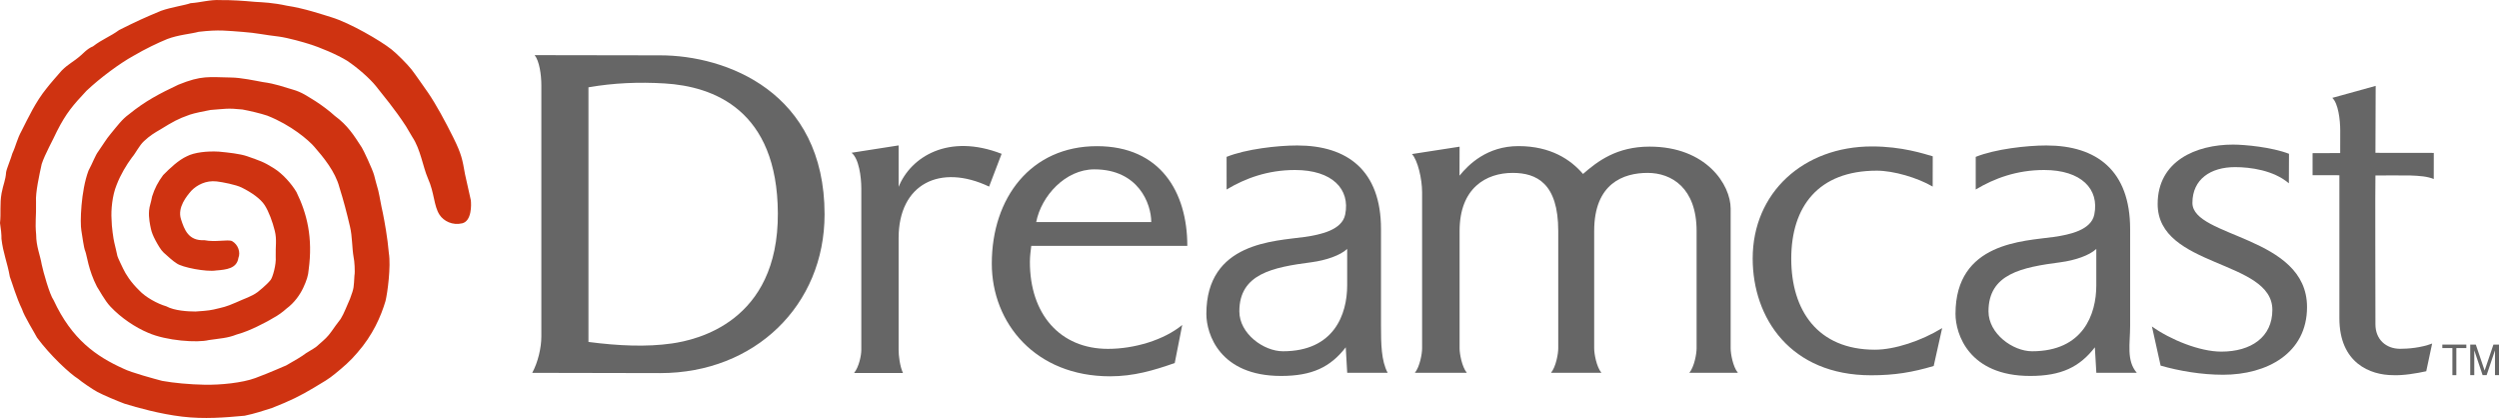
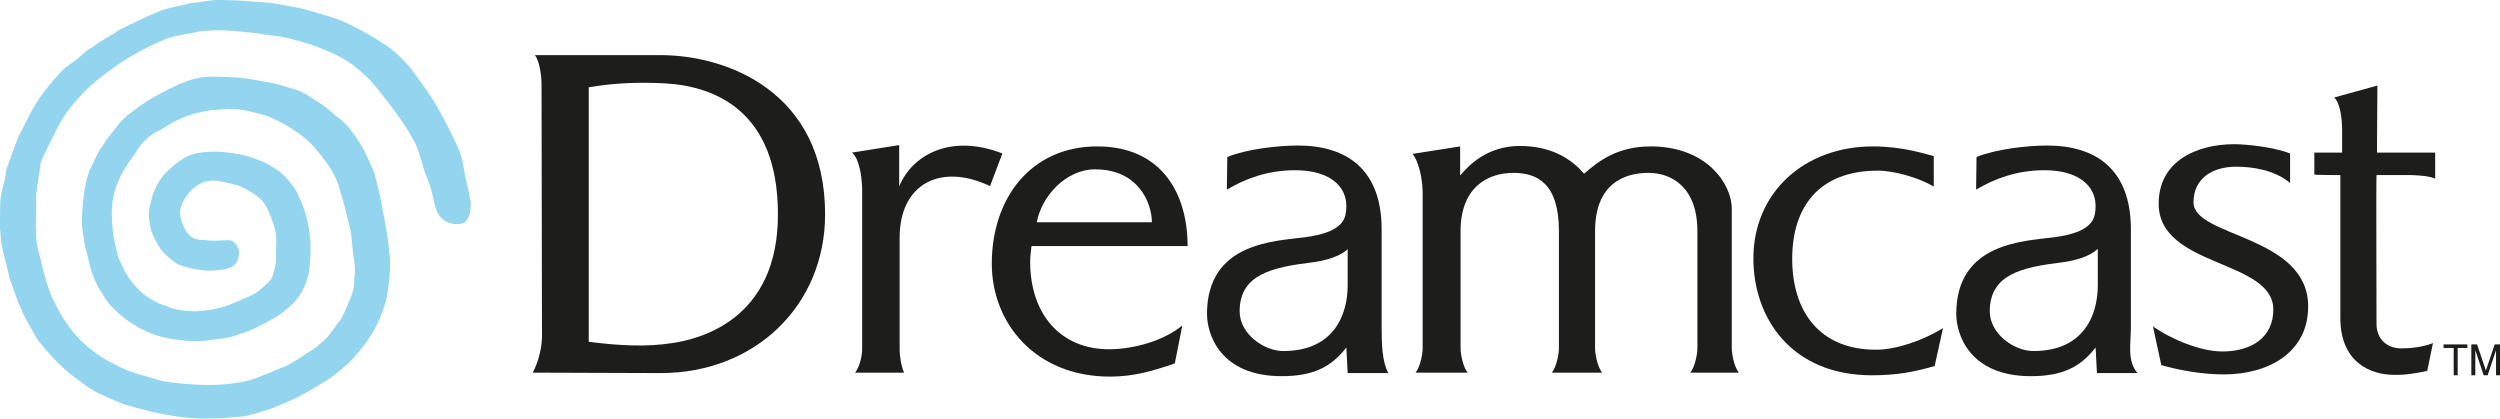
- <svg xmlns="http://www.w3.org/2000/svg" version="1.2" baseProfile="tiny" id="Layer_1" x="0px" y="0px" width="566.93px" height="94.787px" viewBox="0 0 566.93 94.787" xml:space="preserve">
+ <svg xmlns="http://www.w3.org/2000/svg" version="1.1" id="Layer_1" x="0px" y="0px" viewBox="0 0 566.9 94.8" style="enable-background:new 0 0 566.9 94.8;" xml:space="preserve">
+   <style type="text/css">
+ 	.st0{fill:#1D1D1B;}
+ 	.st1{fill:#93D4EF;}
+ </style>
  <g>
-     <polygon fill="#666666" points="556.359,78.931 554.074,78.931 554.074,78.142 559.518,78.142 559.518,78.931 557.252,78.931    557.252,85.077 556.359,85.077  " />
-     <polygon fill="#666666" points="563.211,85.077 561.318,79.442 561.318,85.077 560.404,85.077 560.404,78.142 561.668,78.142    563.668,84.038 565.666,78.142 566.93,78.142 566.93,85.077 566.02,85.077 566.02,79.442 564.125,85.077  " />
-     <path fill="#666666" d="M122.813,19.344c0-2.409-0.458-5.529-1.522-6.841c6.973,0,22.039,0.046,28.497,0.046   c14.859,0,37.277,8.247,37.277,36.052c0,20.635-15.826,36.008-37.277,36.008c-4.705,0-22.67-0.058-29.044-0.058   c1.306-2.411,2.069-5.685,2.069-8.269V19.344L122.813,19.344z M133.5,77.543c6.858,0.892,13.189,1.165,18.917,0.347   c5.542-0.793,24.165-4.805,24.049-29.529c-0.109-23.431-14.581-28.788-25.731-29.443c-5.819-0.343-11.436-0.123-17.236,0.881   L133.5,77.543L133.5,77.543z" />
-     <path fill="#666666" d="M193.187,34.642l10.676-1.667c0,2.186,0,8.596,0,9.4c2.738-6.767,11.259-12.205,23.366-7.493l-2.838,7.433   c-11.082-5.26-20.528-0.646-20.528,11.661V79.37c0,1.209,0.264,3.648,0.985,5.213h-11.089c1.12-1.381,1.64-4.004,1.64-5.213V42.74   C195.396,40.083,194.854,35.97,193.187,34.642L193.187,34.642z" />
-     <path fill="#666666" d="M530.719,39.738c0,0.693,0,30.229,0,32.434c0,10.183,7.019,12.905,12.219,12.905   c2.197,0.107,5.313-0.406,7.488-0.889l1.338-6.285c-2.535,0.97-5.481,1.197-7.25,1.197c-3.26,0-5.617-2.164-5.617-5.549   c0-3.037-0.077-32.809,0-33.761h-0.034c0.432,0,7.196-0.024,7.879,0c2.217,0.078,3.92,0.213,5.387,0.803l0.008-5.919   c0,0-12.985-0.017-13.239-0.017l0.053-15.181l-9.838,2.719c1.356,1.269,1.797,4.982,1.797,7.431c0,0-0.008,4.536-0.008,5.083   c-0.441,0-5.438,0.025-6.265,0.025v5.001C525.51,39.735,530.719,39.738,530.719,39.738L530.719,39.738z" />
-     <path fill="#666666" d="M488.193,74.036c4.229,3.021,10.866,5.703,15.733,5.703c6.752,0,11.588-3.285,11.588-9.469   c0-11.414-26.022-9.522-26.022-24.004c0-9.792,8.756-13.476,17.1-13.476c2.683,0,8.806,0.582,12.697,2.088l-0.031,6.688   c-3.459-2.955-8.735-3.669-12.213-3.669c-5.521,0-9.668,2.74-9.668,8.112c0,7.887,26.002,7.43,26.002,23.621   c0,10.471-9.07,15.354-19.055,15.354c-4.865,0-9.939-0.862-14.16-2.071L488.193,74.036L488.193,74.036z" />
-     <path fill="#666666" d="M331.107,39.839c0-0.592,0.021-5.895,0.021-6.574l-10.809,1.671c1.303,1.365,2.303,5.623,2.303,8.667   v35.414c0,1.209-0.519,4.143-1.641,5.521h11.784c-1.118-1.381-1.637-4.313-1.637-5.521V52.372c0-9.75,6.031-13.164,12.035-13.164   c5.434,0,10.344,2.352,10.344,13.164v26.646c0,1.209-0.52,4.142-1.637,5.521h11.428c-1.123-1.381-1.637-4.313-1.637-5.521V52.372   c0-10.811,6.678-13.164,12.123-13.164c5.43,0,11.111,3.411,11.111,13.164v26.646c0,1.209-0.515,4.142-1.642,5.521h11.008   c-1.127-1.381-1.639-4.313-1.639-5.521V47.312c0-5.404-5.516-14.063-18.391-14.063c-7.492,0-11.818,3.333-15.103,6.2   c-2.793-3.26-7.34-6.317-14.647-6.317C337.365,33.129,333.162,37.302,331.107,39.839L331.107,39.839z" />
-     <path fill="#666666" d="M305.621,56.453c-1.543,1.453-4.773,2.579-8.107,3.019c-8.762,1.147-16.352,2.604-16.352,11.137   c0,5.063,5.52,9.048,9.891,9.048c11.578,0,14.57-8.353,14.57-14.935v-8.269H305.621L305.621,56.453z M278.269,35.57   c4.419-1.771,11.549-2.583,16.021-2.583c11.42,0,19.008,5.705,19.008,18.95v21.972c0,4.069,0.062,7.924,1.512,10.631h-9.178   l-0.332-5.78c-3.473,4.487-7.627,6.495-14.676,6.495c-13.91,0-16.946-9.503-16.946-14.069c0-16.297,15.512-16.485,22.249-17.447   c3.728-0.526,8.521-1.58,9.244-5.074c1.188-5.78-2.942-10.114-11.385-10.114c-6.197,0-11.273,1.885-15.514,4.422L278.269,35.57   L278.269,35.57z M475.572,56.453c-1.541,1.453-4.773,2.579-8.109,3.019c-8.76,1.147-16.348,2.604-16.348,11.137   c0,5.063,5.516,9.048,9.887,9.048c11.576,0,14.57-8.353,14.57-14.935V56.453L475.572,56.453z M448.223,35.57   c4.418-1.771,11.556-2.583,16.023-2.583c11.414,0,19.002,5.705,19.002,18.95v21.972c0,4.069-0.887,7.841,1.508,10.631h-9.176   l-0.334-5.78c-3.478,4.487-7.625,6.495-14.674,6.495c-13.902,0-16.943-9.503-16.943-14.069c0-16.297,15.512-16.485,22.246-17.447   c3.729-0.526,8.527-1.58,9.242-5.074c1.19-5.78-2.941-10.114-11.385-10.114c-6.195,0-11.271,1.885-15.513,4.422v-7.4L448.223,35.57   L448.223,35.57z" />
-     <path fill="#666666" d="M438.451,42.308c-3.443-2.012-8.879-3.605-12.67-3.605c-13.312,0-19.412,8.185-19.412,19.976   c0,11.68,5.965,20.625,18.983,20.625c4.462,0,10.535-2.006,15.25-4.902l-1.918,8.593c-4.799,1.428-8.842,2.108-14.194,2.108   c-18.295,0-26.871-12.977-26.871-26.479c0-14.921,11.504-25.417,27.072-25.417c6.805,0,11.771,1.668,13.776,2.238L438.451,42.308   L438.451,42.308z" />
-     <path fill="#666666" d="M233.646,59.304c0.008-1.234,0.172-2.41,0.31-3.55h35.401c0-12.169-6.087-22.608-20.505-22.608   c-14.965,0-23.85,11.703-23.85,26.63c0,13.498,9.891,25.56,26.832,25.56c5.356,0,9.834-1.319,14.669-3.012l1.701-8.63   c-4.135,3.404-10.817,5.418-16.849,5.418C240.514,79.112,233.599,71.263,233.646,59.304L233.646,59.304z M235.077,50.356   c1.149-5.92,6.628-11.952,13.184-11.952c10.018,0,12.917,7.817,12.917,11.952C261.176,50.356,235.077,50.375,235.077,50.356   L235.077,50.356z" />
+     <polygon class="st0" points="556.4,78.9 554.1,78.9 554.1,78.1 559.5,78.1 559.5,78.9 557.3,78.9 557.3,85.1 556.4,85.1  " />
+     <polygon class="st0" points="563.2,85.1 561.3,79.4 561.3,85.1 560.4,85.1 560.4,78.1 561.7,78.1 563.7,84 565.7,78.1 566.9,78.1    566.9,85.1 566,85.1 566,79.4 564.1,85.1  " />
+     <path class="st0" d="M122.8,19.3c0-2.4-0.5-5.5-1.5-6.8c7,0,22,0,28.5,0c14.9,0,37.3,8.2,37.3,36.1c0,20.6-15.8,36-37.3,36   c-4.7,0-22.7-0.1-29-0.1c1.3-2.4,2.1-5.7,2.1-8.3L122.8,19.3L122.8,19.3z M133.5,77.5c6.9,0.9,13.2,1.2,18.9,0.3   c5.5-0.8,24.2-4.8,24-29.5c-0.1-23.4-14.6-28.8-25.7-29.4c-5.8-0.3-11.4-0.1-17.2,0.9V77.5L133.5,77.5z" />
+     <path class="st0" d="M193.2,34.6l10.7-1.7c0,2.2,0,8.6,0,9.4c2.7-6.8,11.3-12.2,23.4-7.5l-2.8,7.4c-11.1-5.3-20.5-0.6-20.5,11.7   v25.4c0,1.2,0.3,3.6,1,5.2h-11.1c1.1-1.4,1.6-4,1.6-5.2V42.7C195.4,40.1,194.9,36,193.2,34.6L193.2,34.6z" />
+     <path class="st0" d="M530.7,39.7c0,0.7,0,30.2,0,32.4c0,10.2,7,12.9,12.2,12.9c2.2,0.1,5.3-0.4,7.5-0.9l1.3-6.3   c-2.5,1-5.5,1.2-7.2,1.2c-3.3,0-5.6-2.2-5.6-5.5c0-3-0.1-32.8,0-33.8l0,0c0.4,0,7.2,0,7.9,0c2.2,0.1,3.9,0.2,5.4,0.8v-5.9   c0,0-13,0-13.2,0l0.1-15.2l-9.8,2.7c1.4,1.3,1.8,5,1.8,7.4c0,0,0,4.5,0,5.1c-0.4,0-5.4,0-6.3,0v5C525.5,39.7,530.7,39.7,530.7,39.7   L530.7,39.7z" />
+     <path class="st0" d="M488.2,74c4.2,3,10.9,5.7,15.7,5.7c6.8,0,11.6-3.3,11.6-9.5c0-11.4-26-9.5-26-24c0-9.8,8.8-13.5,17.1-13.5   c2.7,0,8.8,0.6,12.7,2.1v6.7c-3.5-3-8.7-3.7-12.2-3.7c-5.5,0-9.7,2.7-9.7,8.1c0,7.9,26,7.4,26,23.6c0,10.5-9.1,15.4-19.1,15.4   c-4.9,0-9.9-0.9-14.2-2.1L488.2,74L488.2,74z" />
+     <path class="st0" d="M331.1,39.8c0-0.6,0-5.9,0-6.6l-10.8,1.7c1.3,1.4,2.3,5.6,2.3,8.7V79c0,1.2-0.5,4.1-1.6,5.5h11.8   c-1.1-1.4-1.6-4.3-1.6-5.5V52.4c0-9.8,6-13.2,12-13.2c5.4,0,10.3,2.4,10.3,13.2V79c0,1.2-0.5,4.1-1.6,5.5h11.4   c-1.1-1.4-1.6-4.3-1.6-5.5V52.4c0-10.8,6.7-13.2,12.1-13.2s11.1,3.4,11.1,13.2V79c0,1.2-0.5,4.1-1.6,5.5h11   c-1.1-1.4-1.6-4.3-1.6-5.5V47.3c0-5.4-5.5-14.1-18.4-14.1c-7.5,0-11.8,3.3-15.1,6.2c-2.8-3.3-7.3-6.3-14.6-6.3   C337.4,33.1,333.2,37.3,331.1,39.8L331.1,39.8z" />
+     <path class="st0" d="M305.6,56.5c-1.5,1.5-4.8,2.6-8.1,3c-8.8,1.1-16.4,2.6-16.4,11.1c0,5.1,5.5,9,9.9,9c11.6,0,14.6-8.4,14.6-14.9   V56.5L305.6,56.5L305.6,56.5z M278.3,35.6c4.4-1.8,11.5-2.6,16-2.6c11.4,0,19,5.7,19,19v22c0,4.1,0.1,7.9,1.5,10.6h-9.2l-0.3-5.8   c-3.5,4.5-7.6,6.5-14.7,6.5c-13.9,0-16.9-9.5-16.9-14.1c0-16.3,15.5-16.5,22.2-17.4c3.7-0.5,8.5-1.6,9.2-5.1   c1.2-5.8-2.9-10.1-11.4-10.1c-6.2,0-11.3,1.9-15.5,4.4L278.3,35.6L278.3,35.6z M475.6,56.5c-1.5,1.5-4.8,2.6-8.1,3   c-8.8,1.1-16.3,2.6-16.3,11.1c0,5.1,5.5,9,9.9,9c11.6,0,14.6-8.4,14.6-14.9v-8.2H475.6z M448.2,35.6c4.4-1.8,11.6-2.6,16-2.6   c11.4,0,19,5.7,19,19v22c0,4.1-0.9,7.8,1.5,10.6h-9.2l-0.3-5.8c-3.5,4.5-7.6,6.5-14.7,6.5c-13.9,0-16.9-9.5-16.9-14.1   c0-16.3,15.5-16.5,22.2-17.4c3.7-0.5,8.5-1.6,9.2-5.1c1.2-5.8-2.9-10.1-11.4-10.1c-6.2,0-11.3,1.9-15.5,4.4L448.2,35.6L448.2,35.6   L448.2,35.6z" />
+     <path class="st0" d="M438.5,42.3c-3.4-2-8.9-3.6-12.7-3.6c-13.3,0-19.4,8.2-19.4,20c0,11.7,6,20.6,19,20.6c4.5,0,10.5-2,15.2-4.9   l-1.9,8.6c-4.8,1.4-8.8,2.1-14.2,2.1c-18.3,0-26.9-13-26.9-26.5c0-14.9,11.5-25.4,27.1-25.4c6.8,0,11.8,1.7,13.8,2.2V42.3   L438.5,42.3z" />
+     <path class="st0" d="M233.6,59.3c0-1.2,0.2-2.4,0.3-3.5h35.4c0-12.2-6.1-22.6-20.5-22.6c-15,0-23.9,11.7-23.9,26.6   c0,13.5,9.9,25.6,26.8,25.6c5.4,0,9.8-1.3,14.7-3l1.7-8.6c-4.1,3.4-10.8,5.4-16.8,5.4C240.5,79.1,233.6,71.3,233.6,59.3L233.6,59.3   z M235.1,50.4c1.1-5.9,6.6-12,13.2-12c10,0,12.9,7.8,12.9,12H235.1L235.1,50.4z" />
  </g>
-   <path fill="#CF3311" d="M65.058,1.288c3.969,0.596,8.026,1.984,10.141,2.63C79.46,5.22,86.376,9.269,88.82,11.209  c1.157,0.918,3.585,3.323,4.528,4.533c0.917,1.179,2.667,3.733,3.783,5.308c1.781,2.597,3.874,6.466,5.648,10.025  c1.984,3.978,2.12,5.13,2.721,8.455l1.311,5.862c0.123,1.014,0.227,4.731-1.957,5.251c-2.181,0.521-4.199-0.483-5.15-1.955  c-1.316-2.036-1.133-4.926-2.623-8.234c-1.161-2.674-1.666-6.561-3.521-9.355l-1.453-2.458c-2.573-3.96-5.253-7.103-6.851-9.153  c-1.411-1.723-4.04-4.064-6.531-5.729c-2.306-1.398-6.032-2.993-8.719-3.813c-0.856-0.279-4.524-1.357-6.8-1.66  c-3.093-0.347-5.126-0.836-8.063-1.043c-3.63-0.256-5.367-0.578-10.074-0.028c-1.783,0.484-4.605,0.676-7.147,1.647  c-2.053,0.837-4.906,2.189-7.703,3.832c-3.012,1.651-7.578,5.026-10.609,7.907c-3.054,3.263-4.582,5.014-6.687,9.15  c-0.931,2.046-2.736,5.213-3.464,7.447c-0.497,2.269-1.443,6.5-1.286,8.556c0.073,3.681-0.25,4.44,0.027,7.45  c0.01,2.71,0.899,4.588,1.27,6.806c0.315,1.53,1.787,6.828,2.694,8.062c4.129,8.9,9.675,12.755,15.856,15.537  c1.742,0.888,7.191,2.346,8.767,2.763c2.69,0.485,6.227,0.81,9.633,0.875c3.583,0.069,8.522-0.414,11.517-1.519  c3.244-1.193,6.997-2.891,6.953-2.84c1.504-0.832,3.802-2.187,4.516-2.781c1.383-0.885,2.217-1.228,3.034-2.08  c1.184-1.033,1.898-1.629,2.794-2.91c0.497-0.721,1.292-1.827,2.059-2.805c0.83-1.36,1.307-2.793,2.116-4.564  c0.968-2.623,0.818-2.496,1.003-5.277c0.175-0.807-0.02-3.519-0.164-3.979c-0.437-2.502-0.283-4.709-0.856-7.139  c-0.771-3.287-1.417-5.747-2.402-8.899c-0.929-3.549-3.656-6.838-5.702-9.188c-1.268-1.457-5.201-4.895-10.658-7.043  c-1.538-0.517-4.05-1.103-5.647-1.395c-3.41-0.356-3.965-0.127-7.229,0.111c-1.124,0.196-3.731,0.729-4.692,1.066  c-2.804,0.985-3.835,1.611-6.702,3.366c-1.334,0.775-2.34,1.368-3.705,2.646c-1.089,1.008-1.868,2.72-2.748,3.725  c-1.209,1.644-2.554,3.836-3.456,6.201c-0.978,2.353-1.293,5.664-1.143,7.795c0,1.621,0.441,4.598,0.616,5.246  c0.176,0.65,0.616,2.67,0.71,3.076c0.097,0.405,1.145,2.541,1.292,2.853c0.593,1.261,1.726,3.069,3.633,4.919  c1.411,1.54,4.133,3.05,6.174,3.635c1.828,1.006,4.912,1.174,6.62,1.178c0.839-0.053,2.984-0.184,4.103-0.451  c2.271-0.545,2.688-0.56,5.028-1.575c2.1-0.974,3.523-1.325,4.986-2.403c0,0,2.007-1.572,2.919-2.724  c0.481-0.604,1.306-3.5,1.161-5.293c-0.069-2.453,0.289-3.845-0.214-5.863c-0.5-2.019-1.354-4.358-2.281-5.8  c-0.939-1.46-2.956-2.882-5.251-4.017c-1.288-0.636-4.333-1.224-5.627-1.376c-2.453-0.292-4.506,0.823-5.753,2.097  c-1.082,1.236-3.22,3.803-2.369,6.457c0.771,2.4,1.703,4.959,5.304,4.77c2.473,0.516,5.33-0.229,6.283,0.207  c1.413,0.803,1.955,2.573,1.443,3.811c-0.359,2.383-2.643,2.668-5.076,2.852c-2.18,0.365-7.715-0.702-8.93-1.613  c-0.816-0.484-2.067-1.647-2.946-2.435c-0.633-0.568-1.346-1.828-1.837-2.734c-0.598-1.114-0.903-1.933-1.057-2.657  c-0.185-0.86-0.562-2.506-0.419-4.149c0.099-1.108,0.394-1.582,0.688-3.203c0.589-1.84,1.32-3.239,2.498-4.834  c1.532-1.556,3.479-3.408,5.38-4.269c1.676-0.886,4.613-1.211,7.268-1.056c2.156,0.206,4.702,0.469,6.389,1.033  c2.884,1.03,3.708,1.236,6.077,2.73c1.999,1.237,4.012,3.516,5.136,5.402c2.39,4.89,3.76,10.328,2.764,17.653  c-0.081,1.236-0.466,2.443-1.237,4.084c-0.714,1.511-1.96,3.35-3.838,4.732c-0.754,0.699-1.946,1.561-2.915,2.063  c-1.375,0.834-2.299,1.269-3.733,1.989c-1.26,0.594-2.73,1.27-4.646,1.802c-2.076,0.821-3.67,0.854-6.281,1.243  c-2.568,0.646-9.602,0.187-13.792-1.662c-2.857-1.203-6.064-3.321-8.505-5.904c-1.354-1.422-2.681-3.996-3.069-4.523  c-1.94-3.729-2.319-7.233-2.631-7.973c-0.422-1-0.631-3.244-0.916-4.779c-0.319-1.724-0.122-8.941,1.617-13.573  c0.981-1.845,1.555-3.49,2.217-4.353c1.193-1.696,1.769-2.755,2.782-3.957c1.528-1.852,2.64-3.364,4.127-4.431  c3.793-3.083,6.959-4.711,11.245-6.746c5.324-2.168,6.923-1.72,11.964-1.639c2.267,0.02,5.566,0.733,7.189,1.027  c3.012,0.401,4.738,1.127,6.773,1.695c2.178,0.608,3.436,1.58,5.226,2.659c1.47,0.949,3.202,2.251,4.345,3.308  c2.927,2.146,4.337,4.401,6.131,7.171c0.327,0.464,2.455,5.002,2.794,6.266c0.158,0.633,0.638,2.449,0.949,3.511  c0.396,1.685,0.591,3.176,1.036,5.078c0.396,1.957,1.072,5.652,1.364,9.107c0.495,2.965-0.296,9.016-0.76,10.871  c-1.035,3.463-2.85,7.69-6.428,11.762c-1.519,1.804-3.135,3.199-5.003,4.717c-1.427,1.189-2.653,1.886-4.861,3.202  c-2.996,1.788-5.276,2.931-9.477,4.573c-1.71,0.549-3.866,1.271-6.188,1.75C51,94.683,46.376,95.08,41.33,94.481  c-5.047-0.602-10.102-2.023-13.089-2.939c-1.649-0.618-4.841-1.955-6.178-2.68c-0.872-0.44-3.793-2.438-4.288-2.918  c-2-1.237-6.479-5.449-9.371-9.375c-0.633-1.217-2.911-4.854-3.406-6.448c-1.313-2.697-2.229-5.96-2.766-7.354  c-0.568-3.254-1.528-5.348-1.902-8.611c0.042-0.768-0.154-2.577-0.33-3.578c0.254-2.235-0.086-4.339,0.358-6.773  c0.39-2.053,0.904-2.91,1.028-4.766c0.121-0.794,1.141-3.182,1.415-4.245c0.826-1.75,1.03-3.191,2.107-5.147  c1.549-3.048,3.172-6.554,5.662-9.617c0.712-0.95,2.729-3.228,3.416-4.017c1.625-1.625,2.578-1.881,4.421-3.51  c0.19-0.12,1.409-1.508,2.685-1.985c2.111-1.632,3.937-2.23,5.948-3.715c4.029-2.008,5.497-2.686,9.497-4.351  c2.313-0.825,5.534-1.28,6.694-1.73c2.209-0.137,4.451-0.841,6.773-0.702c2.607-0.024,5.234,0.162,7.855,0.4  C59.625,0.522,61.931,0.608,65.058,1.288L65.058,1.288z" />
+   <path class="st1" d="M65.1,1.3c4,0.6,8,2,10.1,2.6c4.3,1.3,11.2,5.4,13.6,7.3c1.2,0.9,3.6,3.3,4.5,4.5s2.7,3.7,3.8,5.3  c1.8,2.6,3.9,6.5,5.6,10c2,4,2.1,5.1,2.7,8.5l1.3,5.9c0.1,1,0.2,4.7-2,5.3c-2.2,0.5-4.2-0.5-5.2-2c-1.3-2-1.1-4.9-2.6-8.2  c-1.2-2.7-1.7-6.6-3.5-9.4l-1.5-2.5c-2.6-4-5.3-7.1-6.9-9.2c-1.4-1.7-4-4.1-6.5-5.7c-2.3-1.4-6-3-8.7-3.8c-0.9-0.3-4.5-1.4-6.8-1.7  c-3.1-0.3-5.1-0.8-8.1-1c-3.6-0.3-5.4-0.6-10.1,0c-1.8,0.5-4.6,0.7-7.1,1.6c-2.1,0.8-4.9,2.2-7.7,3.8c-3,1.7-7.6,5-10.6,7.9  c-3.1,3.3-4.6,5-6.7,9.1c-0.9,2-2.7,5.2-3.5,7.4c-0.2,2.5-1.2,6.7-1,8.8c0.1,3.7-0.2,4.4,0,7.5c0,2.7,0.9,4.6,1.3,6.8  c0.3,1.5,1.8,6.8,2.7,8.1C16.3,77,21.8,80.8,28,83.6c1.7,0.9,7.2,2.3,8.8,2.8c2.7,0.5,6.2,0.8,9.6,0.9c3.6,0.1,8.5-0.4,11.5-1.5  c3.2-1.2,7-2.9,7-2.8c1.5-0.8,3.8-2.2,4.5-2.8c1.4-0.9,2.2-1.2,3-2.1c1.2-1,1.9-1.6,2.8-2.9c0.5-0.7,1.3-1.8,2.1-2.8  c0.8-1.4,1.3-2.8,2.1-4.6c1-2.6,0.8-2.5,1-5.3c0.2-0.8,0-3.5-0.2-4c-0.4-2.5-0.3-4.7-0.9-7.1c-0.8-3.3-1.4-5.7-2.4-8.9  c-0.9-3.5-3.7-6.8-5.7-9.2c-1.3-1.5-5.2-4.9-10.7-7c-1.5-0.5-4-1.1-5.6-1.4c-3.4-0.4-4-0.1-7.2,0.1c-1.1,0.2-3.7,0.7-4.7,1.1  c-2.8,1-3.8,1.6-6.7,3.4C35,30.1,34,30.7,32.7,32c-1.1,1-1.9,2.7-2.7,3.7c-1.2,1.6-2.6,3.8-3.5,6.2c-1,2.4-1.3,5.7-1.1,7.8  c0,1.6,0.4,4.6,0.6,5.2c0.2,0.7,0.6,2.7,0.7,3.1c0.1,0.4,1.1,2.5,1.3,2.9c0.6,1.3,1.7,3.1,3.6,4.9c1.4,1.5,4.1,3.1,6.2,3.6  c1.8,1,4.9,1.2,6.6,1.2c0.8-0.1,3-0.2,4.1-0.5c2.3-0.5,2.7-0.6,5-1.6c2.1-1,3.5-1.3,5-2.4c0,0,2-1.6,2.9-2.7  c0.5-0.6,1.3-3.5,1.2-5.3c-0.1-2.5,0.3-3.8-0.2-5.9c-0.5-2-1.4-4.4-2.3-5.8c-0.9-1.5-3-2.9-5.3-4c-1.3-0.6-4.3-1.2-5.6-1.4  c-2.5-0.3-4.5,0.8-5.8,2.1c-1.1,1.2-3.2,3.8-2.4,6.5c0.8,2.4,1.7,5,5.3,4.8c2.5,0.5,5.3-0.2,6.3,0.2c1.4,0.8,2,2.6,1.4,3.8  c-0.4,2.4-2.6,2.7-5.1,2.9c-2.2,0.4-7.7-0.7-8.9-1.6c-0.8-0.5-2.1-1.6-2.9-2.4c-0.6-0.6-1.3-1.8-1.8-2.7c-0.6-1.1-0.9-1.9-1.1-2.7  c-0.2-0.9-0.6-2.5-0.4-4.1c0.1-1.1,0.4-1.6,0.7-3.2c0.6-1.8,1.3-3.2,2.5-4.8c1.5-1.6,3.5-3.4,5.4-4.3c1.7-0.9,4.6-1.2,7.3-1.1  c2.2,0.2,4.7,0.5,6.4,1c2.9,1,3.7,1.2,6.1,2.7c2,1.2,4,3.5,5.1,5.4c2.4,4.9,3.8,10.3,2.8,17.7c-0.1,1.2-0.5,2.4-1.2,4.1  c-0.7,1.5-2,3.3-3.8,4.7c-0.8,0.7-1.9,1.6-2.9,2.1c-1.4,0.8-2.3,1.3-3.7,2c-1.3,0.6-2.7,1.3-4.6,1.8c-2.1,0.8-3.7,0.9-6.3,1.2  c-2.6,0.6-9.6,0.2-13.8-1.7c-2.9-1.2-6.1-3.3-8.5-5.9c-1.4-1.4-2.7-4-3.1-4.5c-1.9-3.7-2.3-7.2-2.6-8c-0.4-1-0.6-3.2-0.9-4.8  c-0.3-1.7-0.1-8.9,1.6-13.6c1-1.8,1.6-3.5,2.2-4.4c1.2-1.7,1.8-2.8,2.8-4c1.5-1.9,2.6-3.4,4.1-4.4c3.8-3.1,7-4.7,11.2-6.7  c5.3-2.2,6.9-1.7,12-1.6c2.3,0,5.6,0.7,7.2,1c3,0.4,4.7,1.1,6.8,1.7c2.2,0.6,3.4,1.6,5.2,2.7c1.5,0.9,3.2,2.3,4.3,3.3  c2.9,2.1,4.3,4.4,6.1,7.2c0.3,0.5,2.5,5,2.8,6.3c0.2,0.6,0.6,2.4,0.9,3.5c0.4,1.7,0.6,3.2,1,5.1c0.4,2,1.1,5.7,1.4,9.1  c0.5,3-0.3,9-0.8,10.9c-1,3.5-2.8,7.7-6.4,11.8c-1.5,1.8-3.1,3.2-5,4.7c-1.4,1.2-2.7,1.9-4.9,3.2c-3,1.8-5.3,2.9-9.5,4.6  c-1.7,0.5-3.9,1.3-6.2,1.8c-4.5,0.4-9.1,0.8-14.2,0.2c-5-0.6-10.1-2-13.1-2.9c-1.6-0.6-4.8-2-6.2-2.7c-0.9-0.4-3.8-2.4-4.3-2.9  c-2-1.2-6.5-5.4-9.4-9.4c-0.6-1.2-2.9-4.9-3.4-6.4c-1.3-2.7-2.2-6-2.8-7.4c-0.6-3.3-1.5-5.3-1.9-8.6c0-0.8-0.2-2.6-0.3-3.6  c0.3-2.2-0.1-4.3,0.4-6.8c0.4-2.1,0.9-2.9,1-4.8c0.1-0.8,1.1-3.2,1.4-4.2c0.8-1.8,1-3.2,2.1-5.1c1.5-3,3.2-6.6,5.7-9.6  c0.7-1,2.7-3.2,3.4-4c1.6-1.6,2.6-1.9,4.4-3.5c0.2-0.1,1.4-1.5,2.7-2c2.2-1.8,4-2.4,6-3.9c4-2,5.5-2.7,9.5-4.4  c2.3-0.8,5.5-1.3,6.7-1.7C45.4,0.6,47.7-0.1,50,0c2.6,0,5.2,0.2,7.9,0.4C59.6,0.5,61.9,0.6,65.1,1.3L65.1,1.3z" />
</svg>
